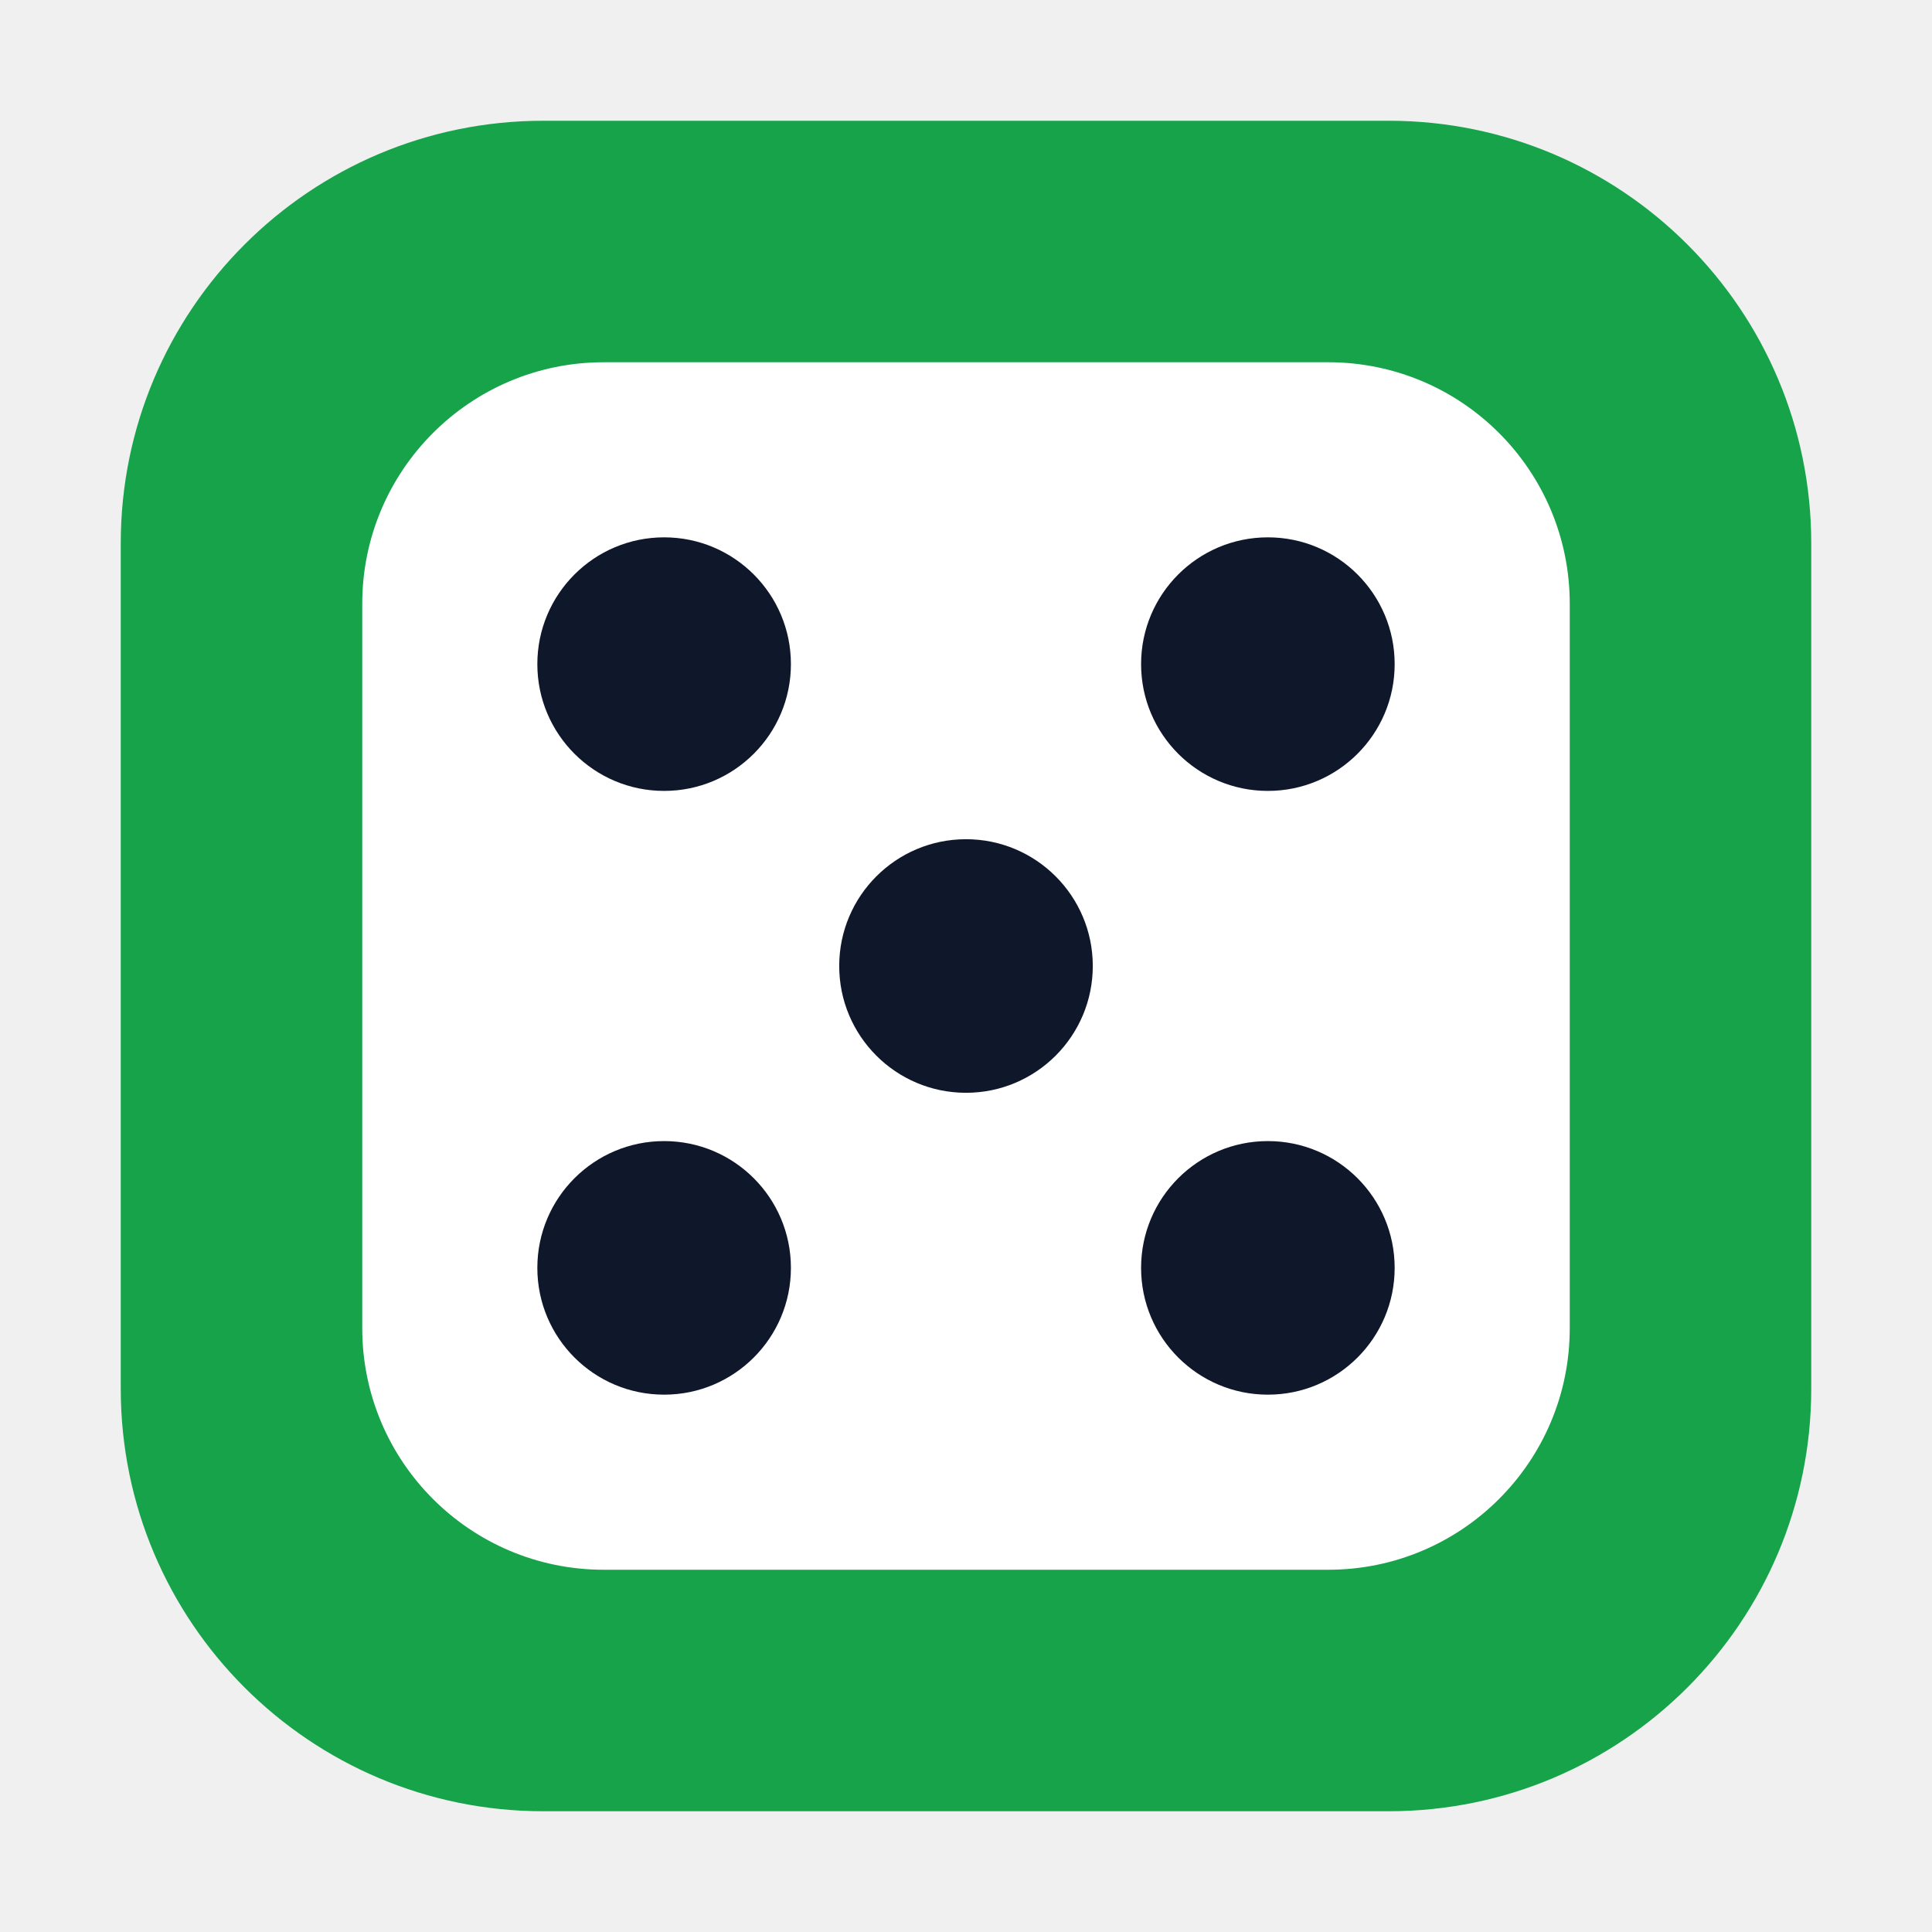
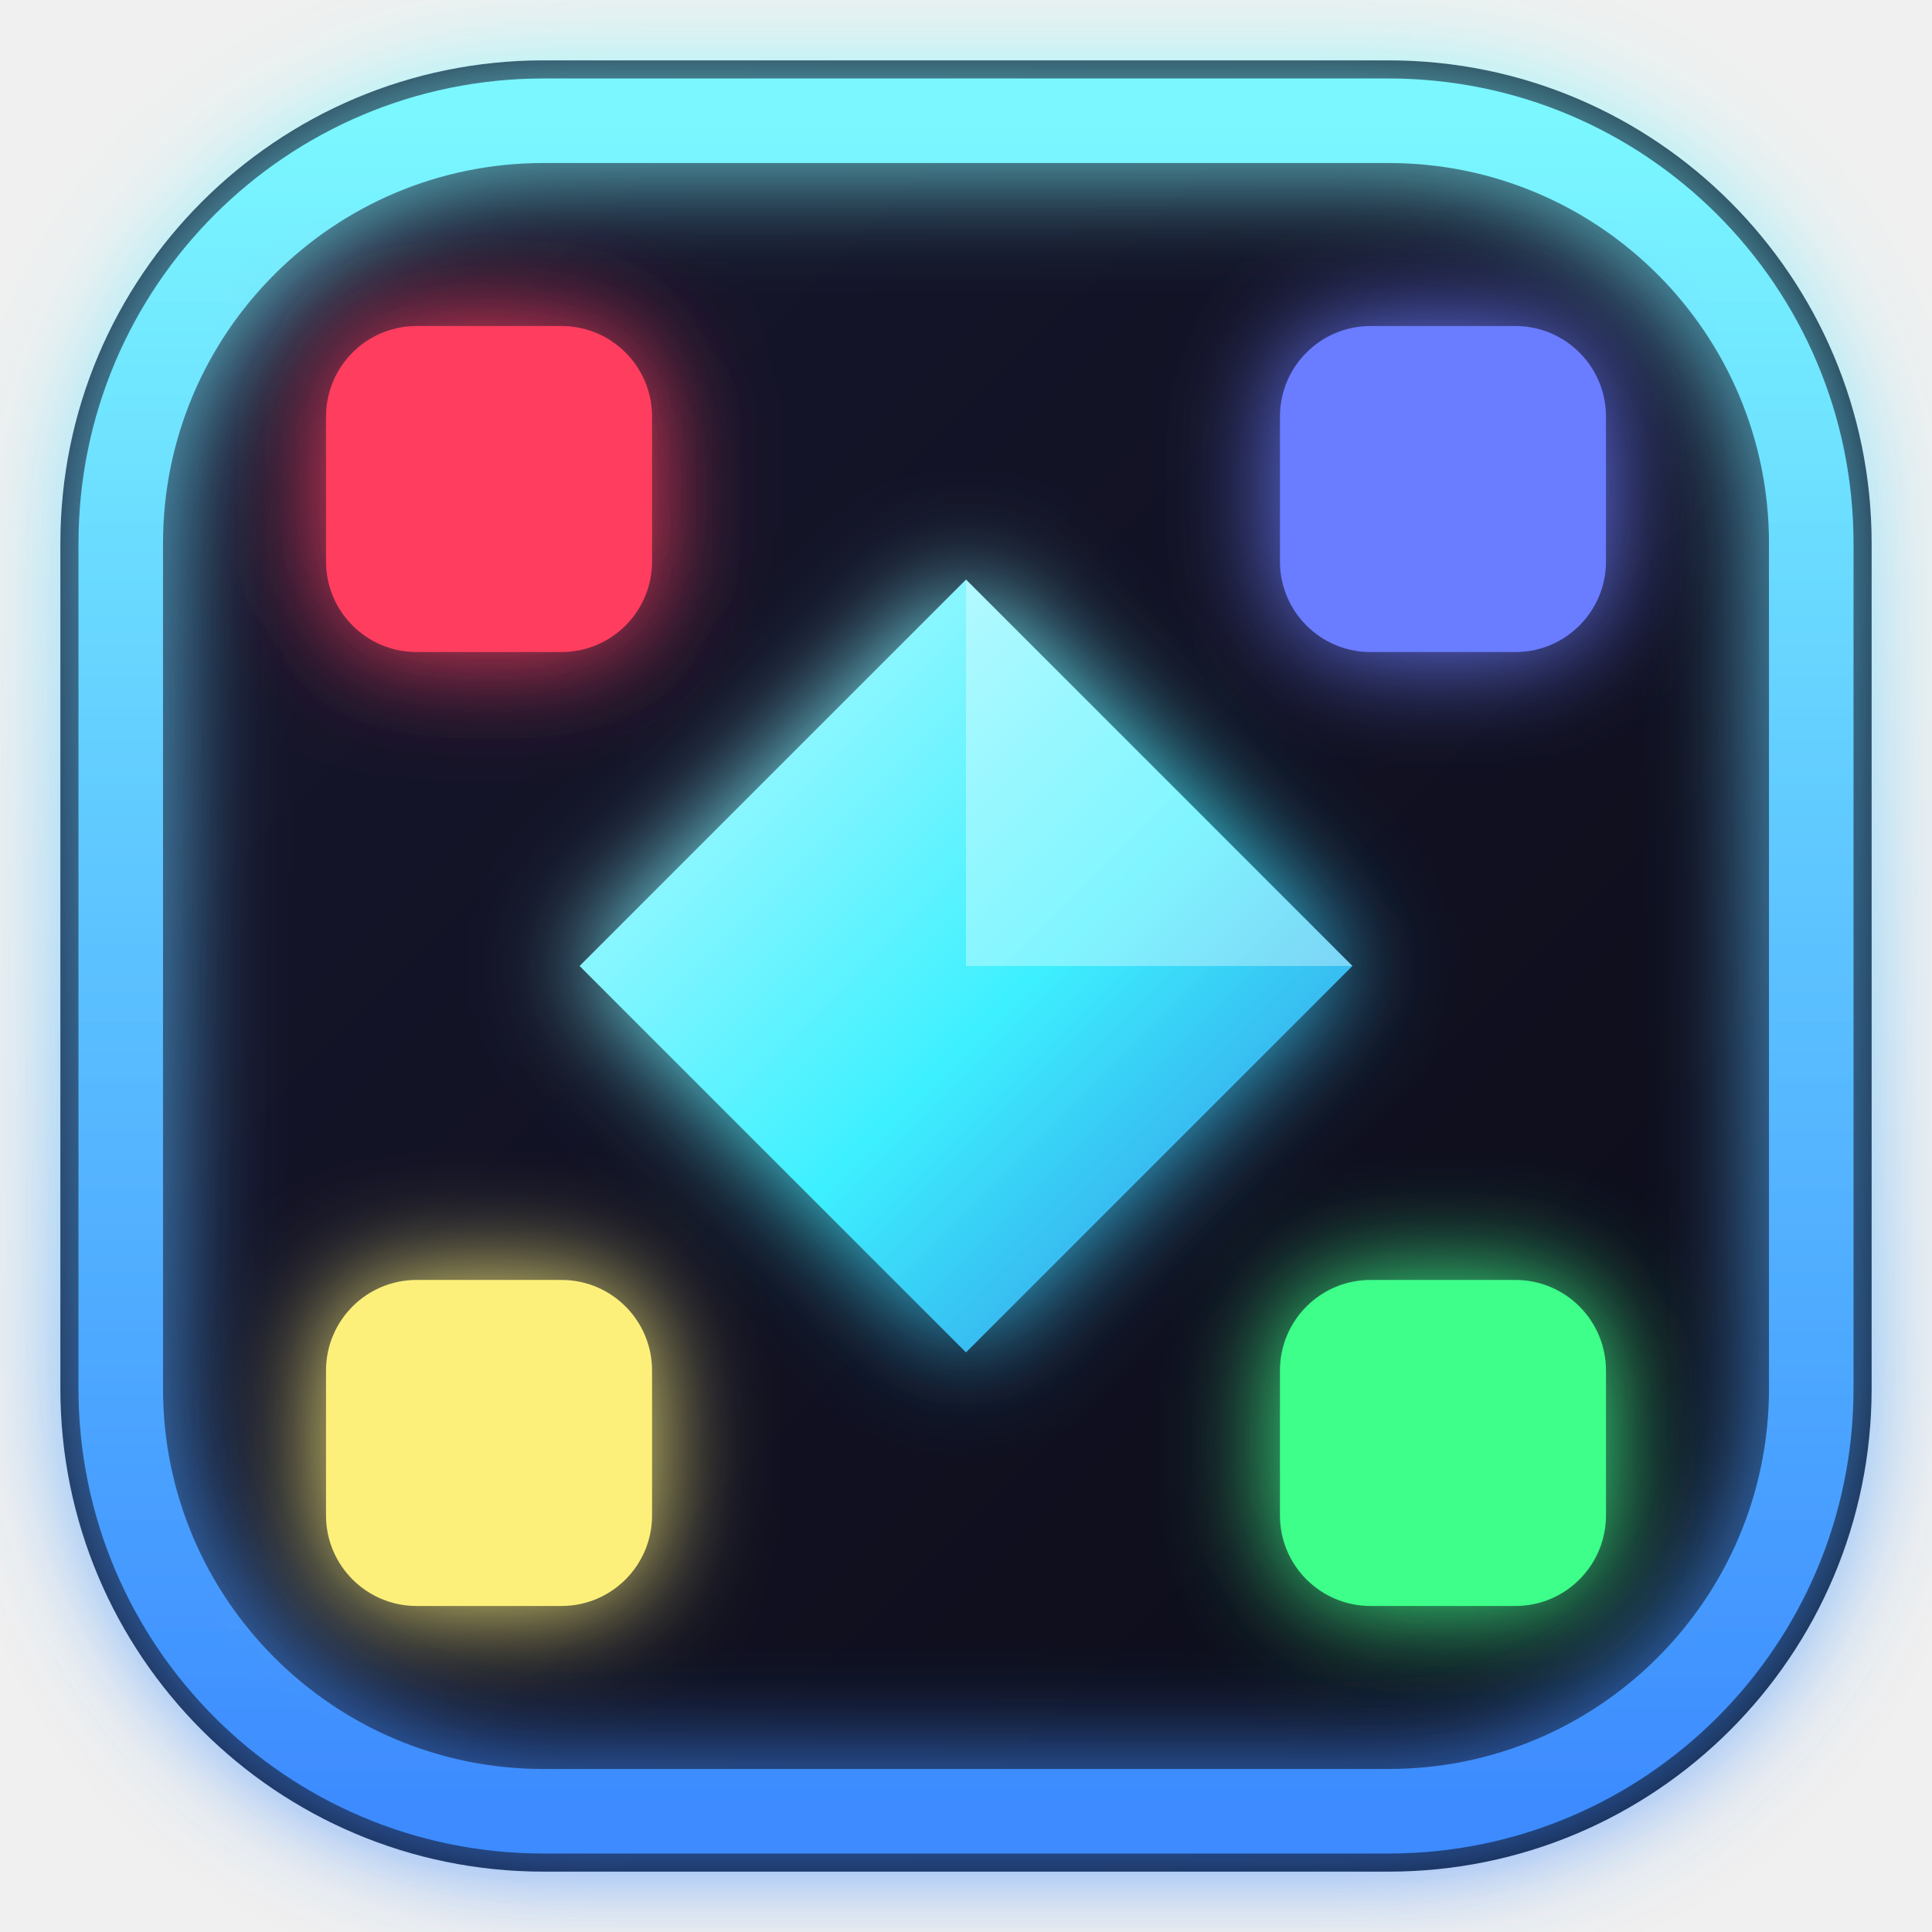
<svg xmlns="http://www.w3.org/2000/svg" viewBox="0 0 32 32">
-   <rect x="2" y="2" width="28" height="28" rx="7" fill="#16a34a" />
-   <rect x="6" y="6" width="20" height="20" rx="4" fill="#ffffff" />
-   <g fill="#0f172a">
-     <circle cx="11" cy="11" r="2.1" />
-     <circle cx="21" cy="11" r="2.1" />
-     <circle cx="16" cy="16" r="2.1" />
-     <circle cx="11" cy="21" r="2.1" />
-     <circle cx="21" cy="21" r="2.1" />
+   <defs>
+     <linearGradient id="bg" x1="0" y1="0" x2="1" y2="1">
+       <stop offset="0" stop-color="#181830" />
+       <stop offset="1" stop-color="#0b0b16" />
+     </linearGradient>
+     <linearGradient id="ring" x1="0" y1="0" x2="0" y2="1">
+       <stop offset="0" stop-color="#7af7ff" />
+       <stop offset="1" stop-color="#3d8bff" />
+     </linearGradient>
+     <linearGradient id="gem" x1="0" y1="0" x2="1" y2="1">
+       <stop offset="0" stop-color="#c8fbff" />
+       <stop offset="0.55" stop-color="#3df0ff" />
+       <stop offset="1" stop-color="#2f7fe0" />
+     </linearGradient>
+     <filter id="glow" x="-40%" y="-40%" width="180%" height="180%">
+       <feGaussianBlur stdDeviation="0.9" result="b" />
+       <feMerge>
+         <feMergeNode in="b" />
+         <feMergeNode in="SourceGraphic" />
+       </feMerge>
+     </filter>
+   </defs>
+   <rect x="1" y="1" width="30" height="30" rx="8" fill="url(#bg)" />
+   <rect x="2" y="2" width="28" height="28" rx="7" fill="none" stroke="url(#ring)" stroke-width="1.4" filter="url(#glow)" />
+   <g filter="url(#glow)">
+     <rect x="5.4" y="5.4" width="5.4" height="5.4" rx="1.5" fill="#ff3d5e" />
+     <rect x="21.2" y="5.4" width="5.4" height="5.4" rx="1.5" fill="#6b7bff" />
+     <rect x="5.4" y="21.2" width="5.4" height="5.4" rx="1.5" fill="#fdf07a" />
+     <rect x="21.2" y="21.2" width="5.4" height="5.4" rx="1.5" fill="#3dff8a" />
  </g>
+   <path d="M16 9.6 L22.4 16 L16 22.4 L9.6 16 Z" fill="url(#gem)" filter="url(#glow)" />
+   <path d="M16 9.6 L22.4 16 L16 16 Z" fill="#ffffff" opacity="0.35" />
</svg>
